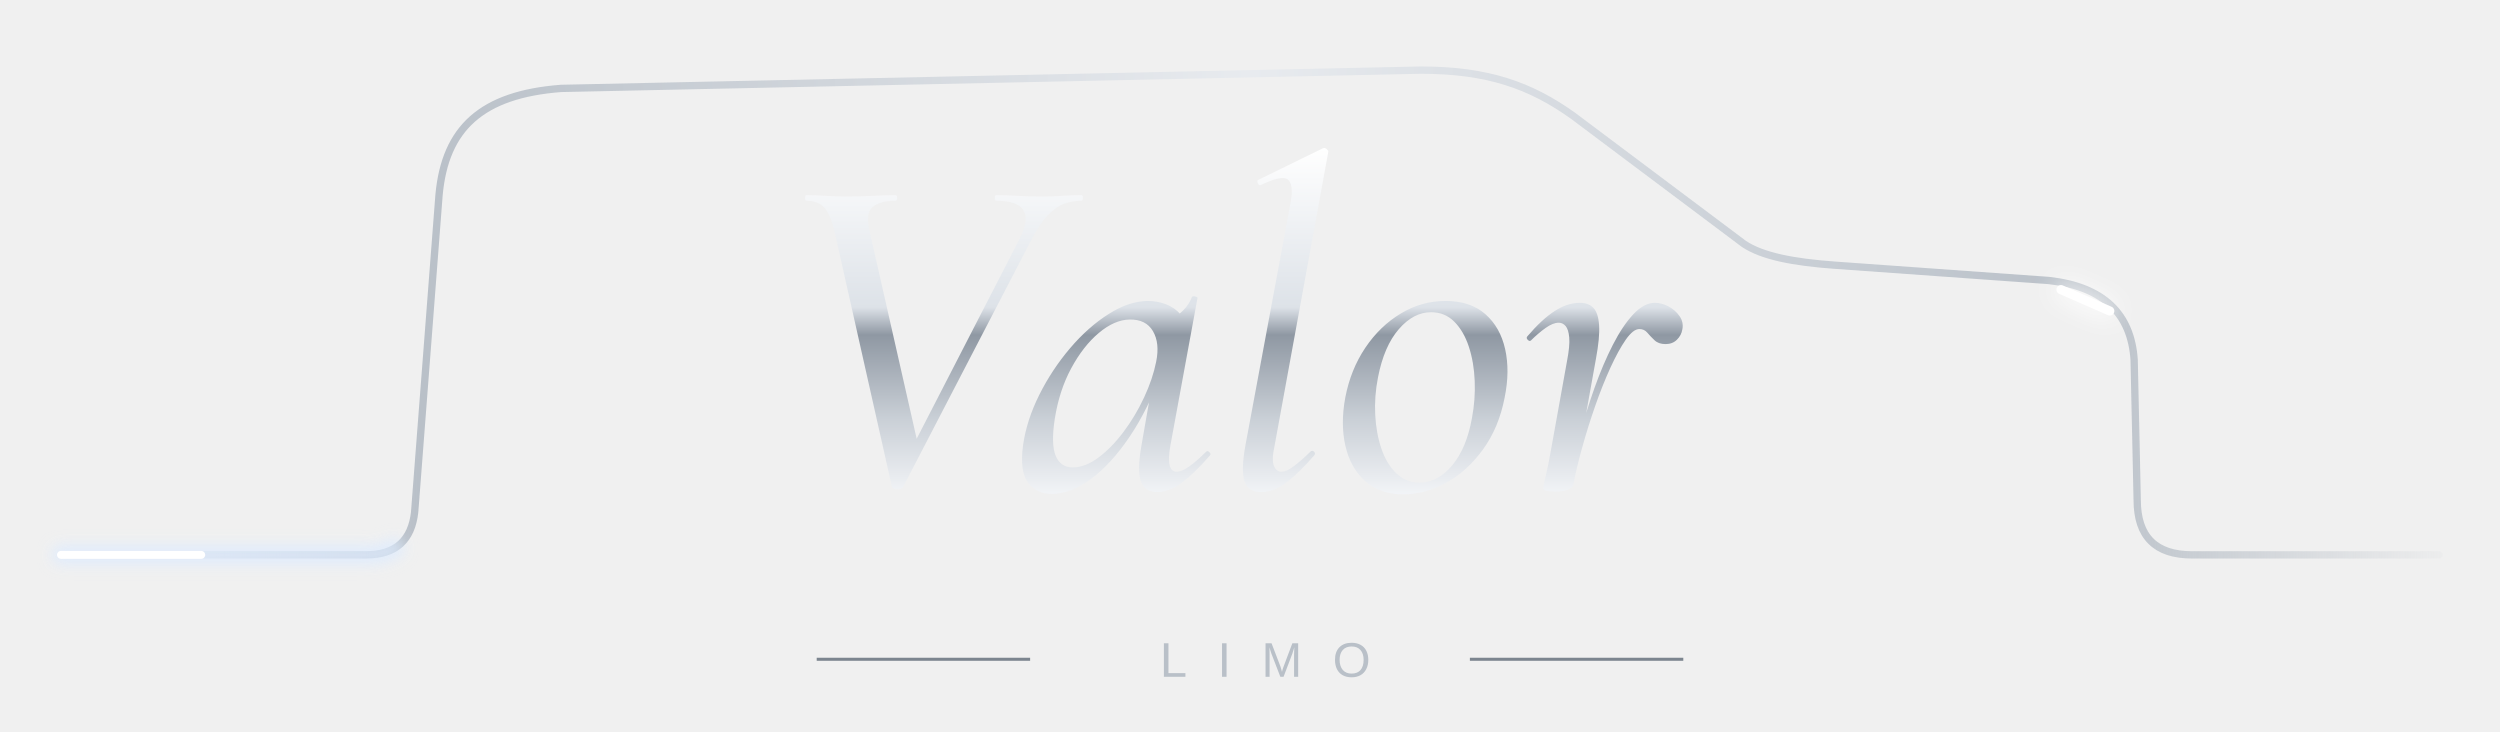
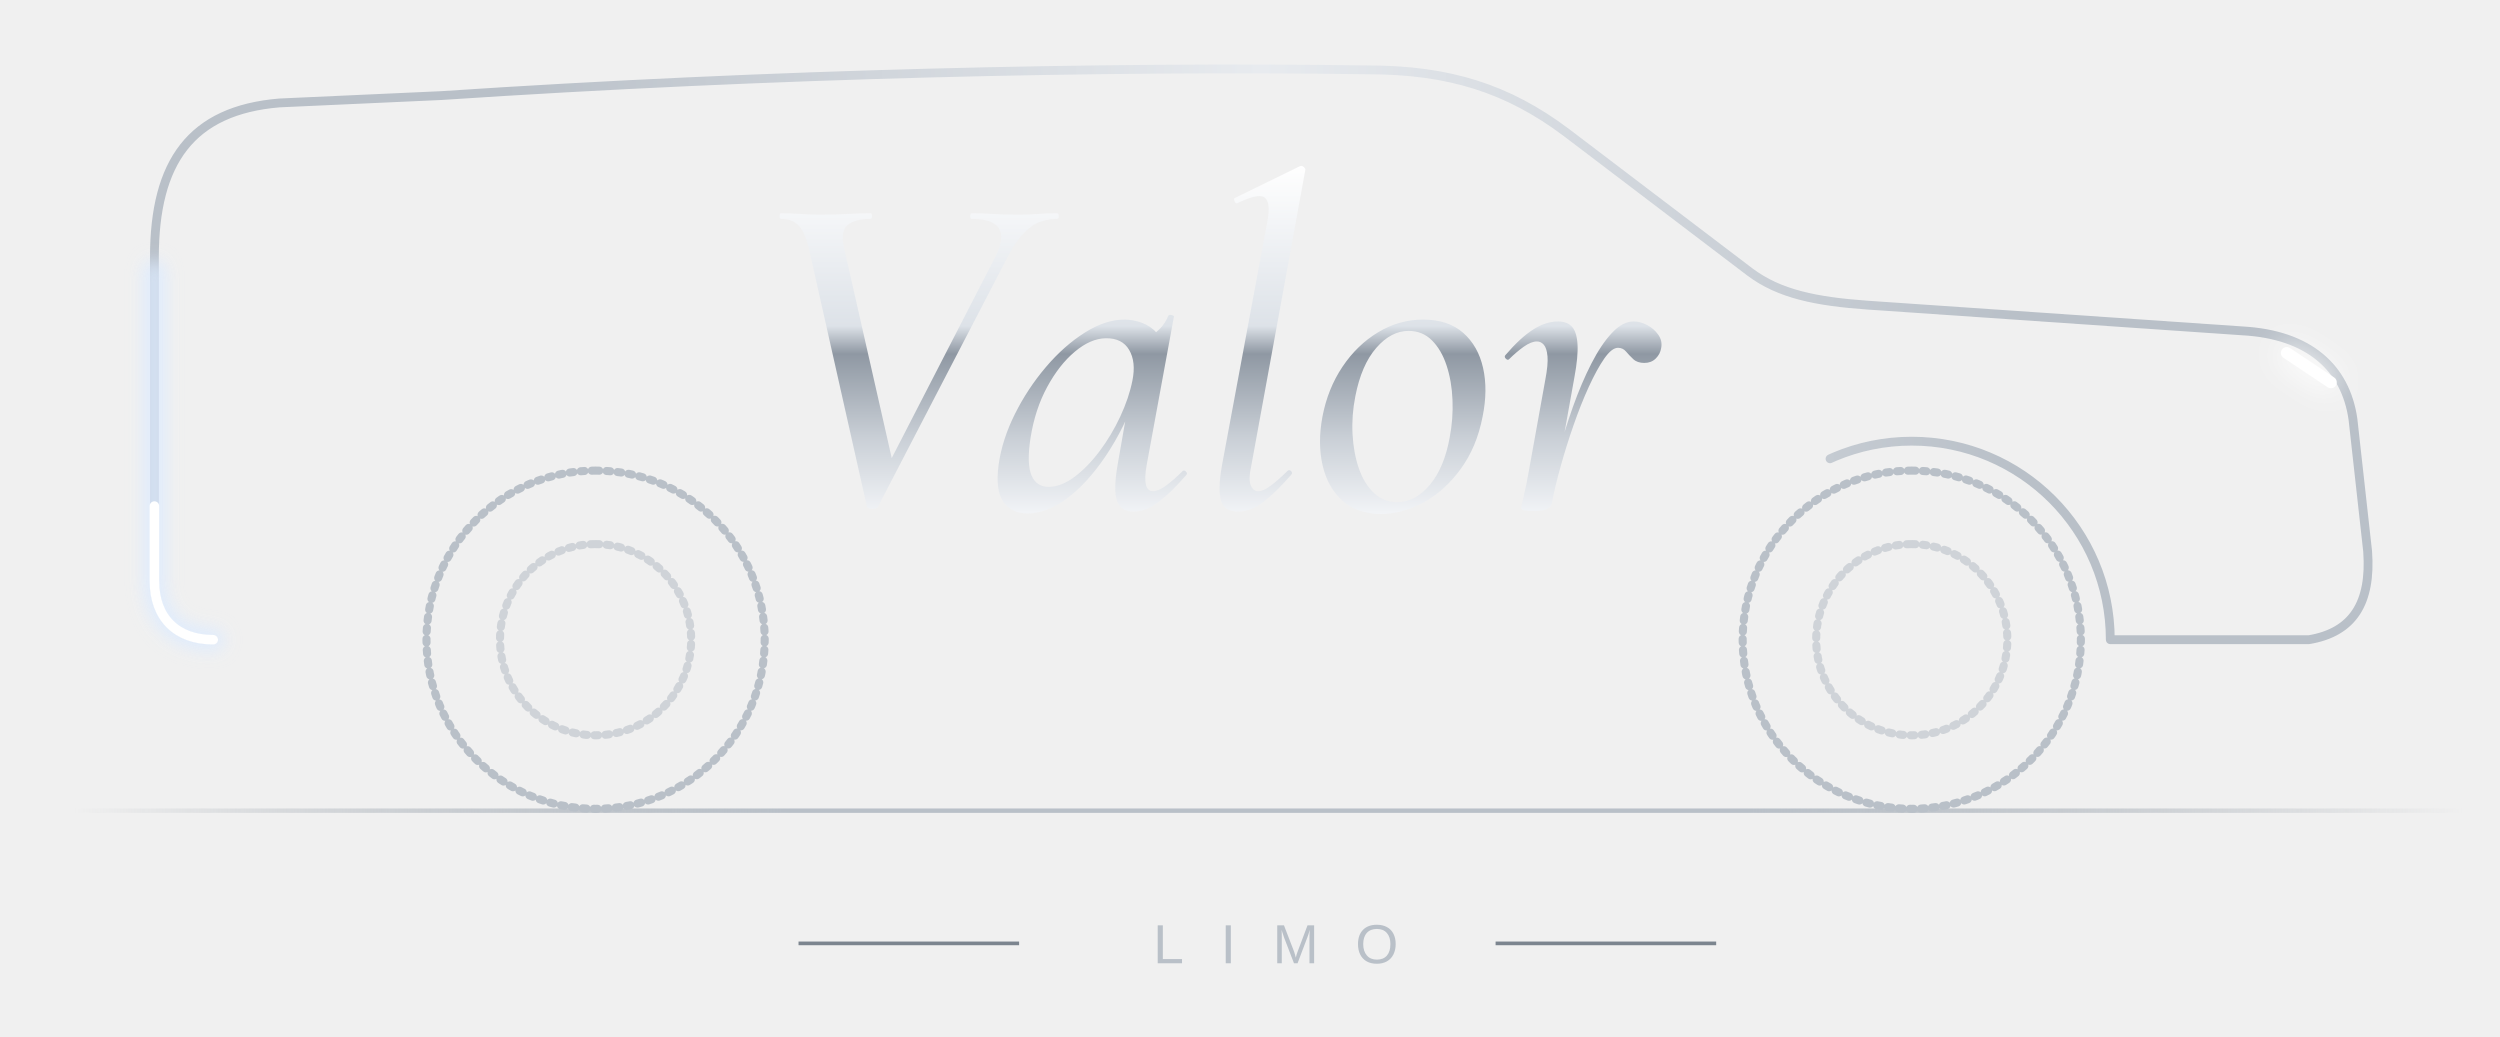
- <svg xmlns="http://www.w3.org/2000/svg" viewBox="40 118 820 240" width="820" height="240" role="img" aria-label="Valor Limo">
-   <style>.vl-trace{stroke-dasharray:1000 1100;animation:vl-trace 4.2s linear both}.vl-word{animation:vl-word 4.2s ease-out both}.vl-limo{animation:vl-limo 4.2s ease-out both}.vl-lamp{animation:vl-lamp 4.2s linear both,vl-pulse 4s ease-in-out 4.2s infinite}@keyframes vl-trace{0%{stroke-dashoffset:1003}55%,100%{stroke-dashoffset:0}}@keyframes vl-word{0%,49%{opacity:0}83%,100%{opacity:1}}@keyframes vl-limo{0%,71%{opacity:0}95%,100%{opacity:1}}@keyframes vl-lamp{0%,42%{opacity:0}46%{opacity:1}62%{opacity:.55}77%,100%{opacity:1}}@keyframes vl-pulse{0%,100%{opacity:1}50%{opacity:.6}}@media (prefers-reduced-motion: reduce){.fx{display:none}.vl-trace,.vl-word,.vl-limo,.vl-lamp{animation:none}}</style>
+ <svg xmlns="http://www.w3.org/2000/svg" viewBox="120 80 680 282" width="680" height="282" role="img" aria-label="Valor Limo">
+   <style>.vl-trace{stroke-dasharray:1000 1100;animation:vl-trace 4.2s linear both}.vl-car{stroke-dasharray:1 2;animation:vl-car 4.2s cubic-bezier(.45,0,.2,1) both}.vl-road{animation:vl-road 4.2s ease-out both}.vl-word{animation:vl-word 4.2s ease-out both}.vl-limo{animation:vl-limo 4.2s ease-out both}.vl-lamp{animation:vl-lamp 4.2s linear both,vl-pulse 4s ease-in-out 4.2s infinite}@keyframes vl-trace{0%{stroke-dashoffset:1003}55%,100%{stroke-dashoffset:0}}@keyframes vl-car{0%,40%{stroke-dashoffset:1.03}80%,100%{stroke-dashoffset:0}}@keyframes vl-road{0%,30%{opacity:0}70%,100%{opacity:1}}@keyframes vl-word{0%,49%{opacity:0}83%,100%{opacity:1}}@keyframes vl-limo{0%,71%{opacity:0}95%,100%{opacity:1}}@keyframes vl-lamp{0%,27%{opacity:0}30%{opacity:1}45%{opacity:.55}60%,100%{opacity:1}}@keyframes vl-pulse{0%,100%{opacity:1}50%{opacity:.6}}@media (prefers-reduced-motion: reduce){.fx{display:none}.vl-trace,.vl-car,.vl-road,.vl-word,.vl-limo,.vl-lamp{animation:none}}</style>
  <defs>
    <linearGradient id="vl-chrome" x1="0" y1="0" x2="0" y2="1">
      <stop offset="0" stop-color="#FFFFFF" />
      <stop offset="0.46" stop-color="#DDE2E8" />
      <stop offset="0.54" stop-color="#8F98A3" />
      <stop offset="0.78" stop-color="#C9CFD6" />
      <stop offset="1" stop-color="#F2F4F7" />
    </linearGradient>
-     <linearGradient id="vl-line" gradientUnits="userSpaceOnUse" x1="50" y1="0" x2="850" y2="0">
-       <stop offset="0" stop-color="#B9C0C8" stop-opacity="0" />
+     <linearGradient id="vl-line" gradientUnits="userSpaceOnUse" x1="160" y1="0" x2="766" y2="0">
+       <stop offset="0" stop-color="#B9C0C8" stop-opacity="1" />
      <stop offset="0.16" stop-color="#B9C0C8" />
      <stop offset="0.5" stop-color="#E8EBEF" />
      <stop offset="0.84" stop-color="#B9C0C8" />
-       <stop offset="1" stop-color="#B9C0C8" stop-opacity="0" />
+       <stop offset="1" stop-color="#B9C0C8" stop-opacity="1" />
+     </linearGradient>
+     <linearGradient id="vl-road" gradientUnits="userSpaceOnUse" x1="140" y1="0" x2="790" y2="0">
+       <stop offset="0" stop-color="#8E97A1" stop-opacity="0" />
+       <stop offset="0.3" stop-color="#B9C0C8" />
+       <stop offset="0.7" stop-color="#B9C0C8" />
+       <stop offset="1" stop-color="#8E97A1" stop-opacity="0" />
    </linearGradient>
    <linearGradient id="vl-sheen" gradientUnits="userSpaceOnUse" x1="-200" y1="0" x2="0" y2="0">
      <stop offset="0" stop-color="#FFFFFF" stop-opacity="0" />
      <stop offset="0.5" stop-color="#FFFFFF" stop-opacity="0.95" />
      <stop offset="1" stop-color="#FFFFFF" stop-opacity="0" />
-       <animateTransform attributeName="gradientTransform" type="translate" values="0 0;1100 0;1100 0" keyTimes="0;0.45;1" begin="3.4s" dur="5s" repeatCount="indefinite" />
+       <animateTransform attributeName="gradientTransform" type="translate" values="0 0;1000 0;1000 0" keyTimes="0;0.45;1" begin="3.4s" dur="5s" repeatCount="indefinite" />
    </linearGradient>
    <filter id="vl-glow" x="-200%" y="-200%" width="500%" height="500%">
      <feGaussianBlur stdDeviation="4" result="b" />
      <feMerge>
        <feMergeNode in="b" />
        <feMergeNode in="b" />
        <feMergeNode in="SourceGraphic" />
      </feMerge>
    </filter>
    <filter id="vl-soft" x="-20%" y="-200%" width="140%" height="500%">
      <feGaussianBlur stdDeviation="2.2" />
    </filter>
-     <path id="vl-trace" pathLength="1000" d="M60 300 H160 C170 300 175 295 176 286 L184 182 C186 160 198 149 224 147 L506 141 C528 141 542 146 556 156 L612 198 C618 202 628 204 642 205 L712 210 C730 212 739 221 740 236 L741 282 C741 294 747 300 759 300 H840" />
+     <path id="vl-trace" pathLength="1000" d="M178 254 C168 254 162 248 162 238 L162 150 C162 124 172 110 196 108 L240 106 C330 100 420 98 492 99 C514 99 530 104 546 116 L596 154 C604 160 614 162 628 163 L730 170 C748 171 758 180 760 194 L764 230 C765 244 760 252 748 254 L694 254 A54 54 0 0 0 586 254 L336 254 A54 54 0 0 0 228 254 Z" />
+     <g id="vl-car">
+       <circle pathLength="1" cx="282" cy="254" r="46" transform="rotate(-90 282 254)" />
+       <circle pathLength="1" cx="282" cy="254" r="26" transform="rotate(-90 282 254)" stroke-opacity=".6" />
+       <circle pathLength="1" cx="640" cy="254" r="46" transform="rotate(-90 640 254)" />
+       <circle pathLength="1" cx="640" cy="254" r="26" transform="rotate(-90 640 254)" stroke-opacity=".6" />
+     </g>
  </defs>
  <g class="vl-word">
-     <path transform="translate(304.08 278) scale(1.2)" fill="url(#vl-chrome)" d="M23.76 -0.13 8.19 -69.38Q7.12 -74.37 5.38 -76.42Q3.64 -78.46 0.31 -78.46Q0 -78.46 0 -79.23Q0 -80 0.31 -80Q2.78 -80 5.58 -79.81Q8.39 -79.62 10.85 -79.62Q15.39 -79.62 18.68 -79.81Q21.96 -80 24.68 -80Q25.14 -80 25.14 -79.23Q25.14 -78.46 24.68 -78.46Q20.65 -78.46 18.57 -76.86Q16.49 -75.26 17.5 -70.66L31.16 -10.45L24.94 -2.62L58.62 -68.04Q61.31 -73.31 59.66 -75.89Q58.02 -78.46 52.23 -78.46Q51.85 -78.46 51.85 -79.23Q51.85 -80 52.23 -80Q55.12 -80 57.86 -79.81Q60.6 -79.62 65 -79.62Q68.24 -79.62 70.34 -79.81Q72.43 -80 75.42 -80Q75.93 -80 75.93 -79.23Q75.93 -78.46 75.42 -78.46Q73.13 -78.46 70.88 -77.67Q68.63 -76.88 66.39 -74.57Q64.15 -72.25 61.66 -67.44L26.73 -0.13Q26.34 0.44 25.12 0.41Q23.89 0.38 23.76 -0.13ZM67.4 1.66Q63.19 1.66 60.9 -1.44Q58.62 -4.54 59.57 -11.65Q60.54 -18.46 63.99 -25.38Q67.44 -32.29 72.41 -38.14Q77.38 -43.99 83 -47.53Q88.61 -51.07 93.77 -51.07Q96.19 -51.07 98.6 -50.18Q101 -49.29 102.74 -47.29Q104.48 -45.28 104.74 -42.04L98.6 -45.7Q100.36 -45.95 102.55 -47.78Q104.74 -49.61 105.7 -52.1Q105.96 -52.48 106.66 -52.29Q107.37 -52.11 107.24 -51.85L99.81 -11.39Q98.59 -4.39 101.57 -4.39Q103 -4.39 105.07 -5.89Q107.14 -7.39 109.61 -9.86Q110 -10.24 110.51 -9.73Q111.02 -9.22 110.64 -8.83Q106.53 -4.1 103.08 -1.47Q99.63 1.15 96.3 1.15Q92.84 1.15 91.79 -1.72Q90.74 -4.58 91.9 -11.39L95.03 -29.31L97.37 -31.49Q93.8 -21.56 88.76 -14.06Q83.72 -6.57 78.19 -2.45Q72.65 1.66 67.4 1.66ZM73.13 -5.57Q76.55 -5.57 80.15 -8.25Q83.75 -10.92 87.01 -15.26Q90.27 -19.59 92.65 -24.69Q95.03 -29.79 95.96 -34.5Q96.98 -39.55 95.08 -42.81Q93.18 -46.07 88.71 -46Q84.56 -45.93 80.3 -42.35Q76.03 -38.77 72.75 -32.7Q69.46 -26.63 68.24 -18.85Q67.17 -11.91 68.49 -8.74Q69.82 -5.57 73.13 -5.57ZM124.67 1.15Q121.02 1.15 120.08 -1.8Q119.14 -4.76 120.31 -11.39L132.72 -78.07Q133.6 -83.08 131.89 -84.29Q130.19 -85.5 124.52 -82.73Q124.01 -82.53 123.72 -83.3Q123.42 -84.07 123.94 -84.2L141.52 -92.8Q142.09 -93.06 142.6 -92.54Q143.12 -92.03 142.99 -91.78L128.3 -11.39Q127.46 -7.6 128.14 -5.99Q128.81 -4.39 130.19 -4.39Q131.6 -4.39 133.61 -5.92Q135.63 -7.44 138.1 -9.86Q138.61 -10.37 139.12 -9.86Q139.64 -9.34 139.12 -8.83Q135.01 -4.1 131.59 -1.47Q128.17 1.15 124.67 1.15ZM163.51 1.79Q157.11 1.79 153.09 -1.81Q149.07 -5.42 147.68 -11.44Q146.3 -17.45 147.65 -24.7Q149.11 -32.3 153.1 -38.25Q157.09 -44.2 162.81 -47.64Q168.52 -51.07 175.02 -51.07Q181.84 -51.07 185.92 -47.48Q190 -43.89 191.34 -37.9Q192.68 -31.92 191.21 -24.7Q189.62 -16.42 185.25 -10.44Q180.88 -4.45 175.14 -1.33Q169.39 1.79 163.51 1.79ZM167.94 -1.41Q172.88 -1.41 176.84 -6.1Q180.79 -10.8 182.27 -19.07Q183.23 -24.13 183.02 -29.21Q182.82 -34.28 181.42 -38.56Q180.02 -42.83 177.44 -45.41Q174.87 -48 171.08 -48Q166.3 -48 162.28 -43.37Q158.25 -38.73 156.59 -30.21Q155.56 -25.01 155.83 -19.9Q156.1 -14.8 157.54 -10.62Q158.98 -6.44 161.63 -3.92Q164.28 -1.41 167.94 -1.41ZM210.02 -1.11 208.74 -1.24Q209.88 -7.32 211.69 -14.12Q213.49 -20.92 215.79 -27.37Q218.09 -33.82 220.77 -39.06Q223.45 -44.31 226.37 -47.43Q229.29 -50.56 232.28 -50.56Q234.12 -50.56 235.98 -49.58Q237.84 -48.6 239 -46.94Q240.16 -45.29 239.78 -43.33Q239.51 -41.66 238.29 -40.47Q237.07 -39.28 235.2 -39.28Q233.28 -39.28 232.19 -40.31Q231.1 -41.34 230.23 -42.37Q229.37 -43.4 228.03 -43.4Q226.34 -43.4 224.3 -40.47Q222.27 -37.54 220.09 -32.78Q217.92 -28.02 215.95 -22.36Q213.97 -16.69 212.42 -11.09Q210.86 -5.49 210.02 -1.11ZM205.04 1.02Q203.03 1.02 202.38 0.77Q201.73 0.52 201.73 0.14Q201.73 -0.3 202.46 -3.36Q203.19 -6.43 203.71 -9.47L208.25 -34.64Q209.06 -38.85 208.86 -41.08Q208.66 -43.3 207.87 -44.22Q207.08 -45.13 205.99 -45.13Q204.42 -45.13 202.42 -43.71Q200.42 -42.29 198.41 -40.29Q198.04 -39.92 197.53 -40.43Q197.02 -40.93 197.39 -41.38Q201.43 -46.11 204.9 -48.33Q208.36 -50.56 211.74 -50.56Q214.2 -50.56 215.5 -49.14Q216.81 -47.72 217.02 -44.41Q217.24 -41.09 216.17 -35.33L210.02 -1.11Q209.71 1.02 205.04 1.02Z" />
-     <path class="fx" transform="translate(304.08 278) scale(1.2)" fill="url(#vl-sheen)" style="mix-blend-mode:screen" d="M23.76 -0.13 8.19 -69.38Q7.12 -74.37 5.38 -76.42Q3.64 -78.46 0.31 -78.46Q0 -78.46 0 -79.23Q0 -80 0.31 -80Q2.78 -80 5.58 -79.81Q8.39 -79.62 10.85 -79.62Q15.39 -79.62 18.68 -79.81Q21.96 -80 24.68 -80Q25.14 -80 25.14 -79.23Q25.14 -78.46 24.68 -78.46Q20.65 -78.46 18.57 -76.86Q16.49 -75.26 17.5 -70.66L31.16 -10.45L24.94 -2.62L58.62 -68.04Q61.31 -73.31 59.66 -75.89Q58.02 -78.46 52.23 -78.46Q51.85 -78.46 51.85 -79.23Q51.85 -80 52.23 -80Q55.12 -80 57.86 -79.81Q60.6 -79.62 65 -79.62Q68.24 -79.62 70.34 -79.81Q72.43 -80 75.42 -80Q75.93 -80 75.93 -79.23Q75.93 -78.46 75.42 -78.46Q73.13 -78.46 70.88 -77.67Q68.63 -76.88 66.39 -74.57Q64.15 -72.25 61.66 -67.44L26.73 -0.13Q26.34 0.44 25.12 0.41Q23.89 0.38 23.76 -0.13ZM67.4 1.66Q63.19 1.66 60.9 -1.44Q58.62 -4.54 59.57 -11.65Q60.54 -18.46 63.99 -25.38Q67.44 -32.29 72.41 -38.14Q77.38 -43.99 83 -47.53Q88.61 -51.07 93.77 -51.07Q96.19 -51.07 98.6 -50.18Q101 -49.29 102.74 -47.29Q104.48 -45.28 104.74 -42.04L98.6 -45.7Q100.36 -45.95 102.55 -47.78Q104.74 -49.61 105.7 -52.1Q105.96 -52.48 106.66 -52.29Q107.37 -52.11 107.24 -51.85L99.81 -11.39Q98.59 -4.39 101.57 -4.39Q103 -4.39 105.07 -5.89Q107.14 -7.39 109.61 -9.86Q110 -10.24 110.51 -9.73Q111.02 -9.22 110.64 -8.83Q106.53 -4.1 103.08 -1.47Q99.63 1.15 96.3 1.15Q92.84 1.15 91.79 -1.72Q90.74 -4.58 91.9 -11.39L95.03 -29.31L97.37 -31.49Q93.8 -21.56 88.76 -14.06Q83.72 -6.57 78.19 -2.45Q72.65 1.66 67.4 1.66ZM73.13 -5.57Q76.55 -5.57 80.15 -8.25Q83.75 -10.92 87.01 -15.26Q90.27 -19.59 92.65 -24.69Q95.03 -29.79 95.96 -34.5Q96.98 -39.55 95.08 -42.81Q93.18 -46.07 88.71 -46Q84.56 -45.93 80.3 -42.35Q76.03 -38.77 72.75 -32.7Q69.46 -26.63 68.24 -18.85Q67.17 -11.91 68.49 -8.74Q69.82 -5.57 73.13 -5.57ZM124.67 1.15Q121.02 1.15 120.08 -1.8Q119.14 -4.76 120.31 -11.39L132.72 -78.07Q133.6 -83.08 131.89 -84.29Q130.19 -85.5 124.52 -82.73Q124.01 -82.53 123.72 -83.3Q123.42 -84.07 123.94 -84.2L141.52 -92.8Q142.09 -93.06 142.6 -92.54Q143.12 -92.03 142.99 -91.78L128.3 -11.39Q127.46 -7.6 128.14 -5.99Q128.81 -4.39 130.19 -4.39Q131.6 -4.39 133.61 -5.92Q135.63 -7.44 138.1 -9.86Q138.61 -10.37 139.12 -9.86Q139.64 -9.34 139.12 -8.83Q135.01 -4.1 131.59 -1.47Q128.17 1.15 124.67 1.15ZM163.51 1.79Q157.11 1.79 153.09 -1.81Q149.07 -5.42 147.68 -11.44Q146.3 -17.45 147.65 -24.7Q149.11 -32.3 153.1 -38.25Q157.09 -44.2 162.81 -47.64Q168.52 -51.07 175.02 -51.07Q181.84 -51.07 185.92 -47.48Q190 -43.89 191.34 -37.9Q192.68 -31.92 191.21 -24.7Q189.62 -16.42 185.25 -10.44Q180.88 -4.45 175.14 -1.33Q169.39 1.79 163.51 1.79ZM167.94 -1.41Q172.88 -1.41 176.84 -6.1Q180.79 -10.8 182.27 -19.07Q183.23 -24.13 183.02 -29.21Q182.82 -34.28 181.42 -38.56Q180.02 -42.83 177.44 -45.41Q174.87 -48 171.08 -48Q166.3 -48 162.28 -43.37Q158.25 -38.73 156.59 -30.21Q155.56 -25.01 155.83 -19.9Q156.1 -14.8 157.54 -10.62Q158.98 -6.44 161.63 -3.92Q164.28 -1.41 167.94 -1.41ZM210.02 -1.11 208.74 -1.24Q209.88 -7.32 211.69 -14.12Q213.49 -20.92 215.79 -27.37Q218.09 -33.82 220.77 -39.06Q223.45 -44.31 226.37 -47.43Q229.29 -50.56 232.28 -50.56Q234.12 -50.56 235.98 -49.58Q237.84 -48.6 239 -46.94Q240.16 -45.29 239.78 -43.33Q239.51 -41.66 238.29 -40.47Q237.07 -39.28 235.2 -39.28Q233.28 -39.28 232.19 -40.31Q231.1 -41.34 230.23 -42.37Q229.37 -43.4 228.03 -43.4Q226.34 -43.4 224.3 -40.47Q222.27 -37.54 220.09 -32.78Q217.92 -28.02 215.95 -22.36Q213.97 -16.69 212.42 -11.09Q210.86 -5.49 210.02 -1.11ZM205.04 1.02Q203.03 1.02 202.38 0.77Q201.73 0.52 201.73 0.14Q201.73 -0.3 202.46 -3.36Q203.19 -6.43 203.71 -9.47L208.25 -34.64Q209.06 -38.85 208.86 -41.08Q208.66 -43.3 207.87 -44.22Q207.08 -45.13 205.99 -45.13Q204.42 -45.13 202.42 -43.71Q200.42 -42.29 198.41 -40.29Q198.04 -39.92 197.53 -40.43Q197.02 -40.93 197.39 -41.38Q201.43 -46.11 204.9 -48.33Q208.36 -50.56 211.74 -50.56Q214.2 -50.56 215.5 -49.14Q216.81 -47.72 217.02 -44.41Q217.24 -41.09 216.17 -35.33L210.02 -1.11Q209.71 1.02 205.04 1.02Z" />
+     <path transform="translate(332.06 218)" fill="url(#vl-chrome)" d="M23.76 -0.13 8.19 -69.38Q7.12 -74.37 5.38 -76.42Q3.64 -78.46 0.31 -78.46Q0 -78.46 0 -79.23Q0 -80 0.31 -80Q2.78 -80 5.58 -79.81Q8.39 -79.62 10.85 -79.62Q15.39 -79.62 18.68 -79.81Q21.96 -80 24.68 -80Q25.14 -80 25.14 -79.23Q25.14 -78.46 24.68 -78.46Q20.65 -78.46 18.57 -76.86Q16.49 -75.26 17.5 -70.66L31.16 -10.45L24.94 -2.62L58.62 -68.04Q61.31 -73.31 59.66 -75.89Q58.02 -78.46 52.23 -78.46Q51.85 -78.46 51.85 -79.23Q51.85 -80 52.23 -80Q55.12 -80 57.86 -79.81Q60.6 -79.62 65 -79.62Q68.24 -79.62 70.34 -79.81Q72.43 -80 75.42 -80Q75.93 -80 75.93 -79.23Q75.93 -78.46 75.42 -78.46Q73.13 -78.46 70.88 -77.67Q68.63 -76.88 66.39 -74.57Q64.15 -72.25 61.66 -67.44L26.73 -0.13Q26.34 0.44 25.12 0.41Q23.89 0.38 23.76 -0.13ZM67.4 1.66Q63.19 1.66 60.9 -1.44Q58.62 -4.54 59.57 -11.65Q60.54 -18.46 63.99 -25.38Q67.44 -32.29 72.41 -38.14Q77.38 -43.99 83 -47.53Q88.61 -51.07 93.77 -51.07Q96.19 -51.07 98.6 -50.18Q101 -49.29 102.74 -47.29Q104.48 -45.28 104.74 -42.04L98.6 -45.7Q100.36 -45.95 102.55 -47.78Q104.74 -49.61 105.7 -52.1Q105.96 -52.48 106.66 -52.29Q107.37 -52.11 107.24 -51.85L99.81 -11.39Q98.59 -4.39 101.57 -4.39Q103 -4.39 105.07 -5.89Q107.14 -7.39 109.61 -9.86Q110 -10.24 110.51 -9.73Q111.02 -9.22 110.64 -8.83Q106.53 -4.1 103.08 -1.47Q99.63 1.15 96.3 1.15Q92.84 1.15 91.79 -1.72Q90.74 -4.58 91.9 -11.39L95.03 -29.31L97.37 -31.49Q93.8 -21.56 88.76 -14.06Q83.72 -6.57 78.19 -2.45Q72.65 1.66 67.4 1.66ZM73.13 -5.57Q76.55 -5.57 80.15 -8.25Q83.75 -10.92 87.01 -15.26Q90.27 -19.59 92.65 -24.69Q95.03 -29.79 95.96 -34.5Q96.98 -39.55 95.08 -42.81Q93.18 -46.07 88.71 -46Q84.56 -45.93 80.3 -42.35Q76.03 -38.77 72.75 -32.7Q69.46 -26.63 68.24 -18.85Q67.17 -11.91 68.49 -8.74Q69.82 -5.57 73.13 -5.57ZM124.67 1.15Q121.02 1.15 120.08 -1.8Q119.14 -4.76 120.31 -11.39L132.72 -78.07Q133.6 -83.08 131.89 -84.29Q130.19 -85.5 124.52 -82.73Q124.01 -82.53 123.72 -83.3Q123.42 -84.07 123.94 -84.2L141.52 -92.8Q142.09 -93.06 142.6 -92.54Q143.12 -92.03 142.99 -91.78L128.3 -11.39Q127.46 -7.6 128.14 -5.99Q128.81 -4.39 130.19 -4.39Q131.6 -4.39 133.61 -5.92Q135.63 -7.44 138.1 -9.86Q138.61 -10.37 139.12 -9.86Q139.64 -9.34 139.12 -8.83Q135.01 -4.1 131.59 -1.47Q128.17 1.15 124.67 1.15ZM163.51 1.79Q157.11 1.79 153.09 -1.81Q149.07 -5.42 147.68 -11.44Q146.3 -17.45 147.65 -24.7Q149.11 -32.3 153.1 -38.25Q157.09 -44.2 162.81 -47.64Q168.52 -51.07 175.02 -51.07Q181.84 -51.07 185.92 -47.48Q190 -43.89 191.34 -37.9Q192.68 -31.92 191.21 -24.7Q189.62 -16.42 185.25 -10.44Q180.88 -4.45 175.14 -1.33Q169.39 1.79 163.51 1.79ZM167.94 -1.41Q172.88 -1.41 176.84 -6.1Q180.79 -10.8 182.27 -19.07Q183.23 -24.13 183.02 -29.21Q182.82 -34.28 181.42 -38.56Q180.02 -42.83 177.44 -45.41Q174.87 -48 171.08 -48Q166.3 -48 162.28 -43.37Q158.25 -38.73 156.59 -30.21Q155.56 -25.01 155.83 -19.9Q156.1 -14.8 157.54 -10.62Q158.98 -6.44 161.63 -3.92Q164.28 -1.41 167.94 -1.41ZM210.02 -1.11 208.74 -1.24Q209.88 -7.32 211.69 -14.12Q213.49 -20.92 215.79 -27.37Q218.09 -33.82 220.77 -39.06Q223.45 -44.31 226.37 -47.43Q229.29 -50.56 232.28 -50.56Q234.12 -50.56 235.98 -49.58Q237.84 -48.6 239 -46.94Q240.16 -45.29 239.78 -43.33Q239.51 -41.66 238.29 -40.47Q237.07 -39.28 235.2 -39.28Q233.28 -39.28 232.19 -40.31Q231.1 -41.34 230.23 -42.37Q229.37 -43.4 228.03 -43.4Q226.34 -43.4 224.3 -40.47Q222.27 -37.54 220.09 -32.78Q217.92 -28.02 215.95 -22.36Q213.97 -16.69 212.42 -11.09Q210.86 -5.49 210.02 -1.11ZM205.04 1.02Q203.03 1.02 202.38 0.77Q201.73 0.52 201.73 0.14Q201.73 -0.3 202.46 -3.36Q203.19 -6.43 203.71 -9.47L208.25 -34.64Q209.06 -38.85 208.86 -41.08Q208.66 -43.3 207.87 -44.22Q207.08 -45.13 205.99 -45.13Q204.42 -45.13 202.42 -43.71Q200.42 -42.29 198.41 -40.29Q198.04 -39.92 197.53 -40.43Q197.02 -40.93 197.39 -41.38Q201.43 -46.11 204.9 -48.33Q208.36 -50.56 211.74 -50.56Q214.2 -50.56 215.5 -49.14Q216.81 -47.72 217.02 -44.41Q217.24 -41.09 216.17 -35.33L210.02 -1.11Q209.71 1.02 205.04 1.02Z" />
+     <path class="fx" transform="translate(332.06 218)" fill="url(#vl-sheen)" style="mix-blend-mode:screen" d="M23.76 -0.13 8.19 -69.38Q7.12 -74.37 5.38 -76.42Q3.64 -78.46 0.31 -78.46Q0 -78.46 0 -79.23Q0 -80 0.31 -80Q2.78 -80 5.58 -79.81Q8.39 -79.62 10.85 -79.62Q15.39 -79.62 18.68 -79.81Q21.96 -80 24.68 -80Q25.14 -80 25.14 -79.23Q25.14 -78.46 24.68 -78.46Q20.65 -78.46 18.57 -76.86Q16.49 -75.26 17.5 -70.66L31.16 -10.45L24.94 -2.62L58.62 -68.04Q61.31 -73.31 59.66 -75.89Q58.02 -78.46 52.23 -78.46Q51.85 -78.46 51.85 -79.23Q51.85 -80 52.23 -80Q55.12 -80 57.86 -79.81Q60.6 -79.62 65 -79.62Q68.24 -79.62 70.34 -79.81Q72.43 -80 75.42 -80Q75.93 -80 75.93 -79.23Q75.93 -78.46 75.42 -78.46Q73.13 -78.46 70.88 -77.67Q68.63 -76.88 66.39 -74.57Q64.15 -72.25 61.66 -67.44L26.73 -0.13Q26.34 0.44 25.12 0.41Q23.89 0.38 23.76 -0.13ZM67.4 1.66Q63.19 1.66 60.9 -1.44Q58.62 -4.54 59.57 -11.65Q60.54 -18.46 63.99 -25.38Q67.44 -32.29 72.41 -38.14Q77.38 -43.99 83 -47.53Q88.61 -51.07 93.77 -51.07Q96.19 -51.07 98.6 -50.18Q101 -49.29 102.74 -47.29Q104.48 -45.28 104.74 -42.04L98.6 -45.7Q100.36 -45.95 102.55 -47.78Q104.74 -49.61 105.7 -52.1Q105.96 -52.48 106.66 -52.29Q107.37 -52.11 107.24 -51.85L99.81 -11.39Q98.59 -4.39 101.57 -4.39Q103 -4.39 105.07 -5.89Q107.14 -7.39 109.61 -9.86Q110 -10.24 110.51 -9.73Q111.02 -9.22 110.64 -8.83Q106.53 -4.1 103.08 -1.47Q99.63 1.15 96.3 1.15Q92.84 1.15 91.79 -1.72Q90.74 -4.58 91.9 -11.39L95.03 -29.31L97.37 -31.49Q93.8 -21.56 88.76 -14.06Q83.72 -6.57 78.19 -2.45Q72.65 1.66 67.4 1.66ZM73.13 -5.57Q76.55 -5.57 80.15 -8.25Q83.75 -10.92 87.01 -15.26Q90.27 -19.59 92.65 -24.69Q95.03 -29.79 95.96 -34.5Q96.98 -39.55 95.08 -42.81Q93.18 -46.07 88.71 -46Q84.56 -45.93 80.3 -42.35Q76.03 -38.77 72.75 -32.7Q69.46 -26.63 68.24 -18.85Q67.17 -11.91 68.49 -8.74Q69.82 -5.57 73.13 -5.57ZM124.67 1.15Q121.02 1.15 120.08 -1.8Q119.14 -4.76 120.31 -11.39L132.72 -78.07Q133.6 -83.08 131.89 -84.29Q130.19 -85.5 124.52 -82.73Q124.01 -82.53 123.72 -83.3Q123.42 -84.07 123.94 -84.2L141.52 -92.8Q142.09 -93.06 142.6 -92.54Q143.12 -92.03 142.99 -91.78L128.3 -11.39Q127.46 -7.6 128.14 -5.99Q128.81 -4.39 130.19 -4.39Q131.6 -4.39 133.61 -5.92Q135.63 -7.44 138.1 -9.86Q138.61 -10.37 139.12 -9.86Q139.64 -9.34 139.12 -8.83Q135.01 -4.1 131.59 -1.47Q128.17 1.15 124.67 1.15ZM163.51 1.79Q157.11 1.79 153.09 -1.81Q149.07 -5.42 147.68 -11.44Q146.3 -17.45 147.65 -24.7Q149.11 -32.3 153.1 -38.25Q157.09 -44.2 162.81 -47.64Q168.52 -51.07 175.02 -51.07Q181.84 -51.07 185.92 -47.48Q190 -43.89 191.34 -37.9Q192.68 -31.92 191.21 -24.7Q189.62 -16.42 185.25 -10.44Q180.88 -4.45 175.14 -1.33Q169.39 1.79 163.51 1.79ZM167.94 -1.41Q172.88 -1.41 176.84 -6.1Q180.79 -10.8 182.27 -19.07Q183.23 -24.13 183.02 -29.21Q182.82 -34.28 181.42 -38.56Q180.02 -42.83 177.44 -45.41Q174.87 -48 171.08 -48Q166.3 -48 162.28 -43.37Q158.25 -38.73 156.59 -30.21Q155.56 -25.01 155.83 -19.9Q156.1 -14.8 157.54 -10.62Q158.98 -6.44 161.63 -3.92Q164.28 -1.41 167.94 -1.41ZM210.02 -1.11 208.74 -1.24Q209.88 -7.32 211.69 -14.12Q213.49 -20.92 215.79 -27.37Q218.09 -33.82 220.77 -39.06Q223.45 -44.31 226.37 -47.43Q229.29 -50.56 232.28 -50.56Q234.12 -50.56 235.98 -49.58Q237.84 -48.6 239 -46.94Q240.16 -45.29 239.78 -43.33Q239.51 -41.66 238.29 -40.47Q237.07 -39.28 235.2 -39.28Q233.28 -39.28 232.19 -40.31Q231.1 -41.34 230.23 -42.37Q229.37 -43.4 228.03 -43.4Q226.34 -43.4 224.3 -40.47Q222.27 -37.54 220.09 -32.78Q217.92 -28.02 215.95 -22.36Q213.97 -16.69 212.42 -11.09Q210.86 -5.49 210.02 -1.11ZM205.04 1.02Q203.03 1.02 202.38 0.77Q201.73 0.52 201.73 0.14Q201.73 -0.3 202.46 -3.36Q203.19 -6.43 203.71 -9.47L208.25 -34.64Q209.06 -38.85 208.86 -41.08Q208.66 -43.3 207.87 -44.22Q207.08 -45.13 205.99 -45.13Q204.42 -45.13 202.42 -43.71Q200.42 -42.29 198.41 -40.29Q198.04 -39.92 197.53 -40.43Q197.02 -40.93 197.39 -41.38Q201.43 -46.11 204.9 -48.33Q208.36 -50.56 211.74 -50.56Q214.2 -50.56 215.5 -49.14Q216.81 -47.72 217.02 -44.41Q217.24 -41.09 216.17 -35.33L210.02 -1.11Q209.71 1.02 205.04 1.02Z" />
  </g>
  <g fill="none" stroke-linecap="round" stroke-linejoin="round">
+     <path class="vl-road" d="M140 300.5 H790" stroke="url(#vl-road)" stroke-width="1.2" />
+     <use href="#vl-car" class="vl-car" stroke="#B9C0C8" stroke-width="2.2" />
    <use href="#vl-trace" class="vl-trace" stroke="url(#vl-line)" stroke-width="2.4" />
-     <use class="fx" href="#vl-trace" stroke="url(#vl-sheen)" stroke-width="2.6" />
-     <path class="vl-lamp" d="M716 213 L732 220" stroke="#FFFFFF" stroke-width="3" filter="url(#vl-glow)" />
+     <g class="fx" stroke="url(#vl-sheen)" stroke-width="2.6">
+       <use href="#vl-trace" />
+       <use href="#vl-car" />
+     </g>
+     <path class="vl-lamp" d="M742 176 L754 184" stroke="#FFFFFF" stroke-width="3.2" filter="url(#vl-glow)" />
  </g>
  <g class="fx" fill="none" stroke-linecap="round">
    <use href="#vl-trace" stroke="#DDEBFF" stroke-width="6" stroke-dasharray="110 2000" filter="url(#vl-soft)" opacity="0.85">
      <animate attributeName="stroke-dashoffset" values="110;-890;-890" keyTimes="0;0.55;1" dur="4.2s" fill="freeze" />
      <animate attributeName="opacity" values="0.85;0.85;0;0" keyTimes="0;0.55;0.62;1" dur="4.2s" fill="freeze" />
    </use>
    <use href="#vl-trace" stroke="#FFFFFF" stroke-width="2.6" stroke-dasharray="46 2000">
      <animate attributeName="stroke-dashoffset" values="46;-954;-954" keyTimes="0;0.55;1" dur="4.2s" fill="freeze" />
      <animate attributeName="opacity" values="1;1;0;0" keyTimes="0;0.55;0.61;1" dur="4.2s" fill="freeze" />
    </use>
    <g filter="url(#vl-glow)">
      <circle r="3.8" fill="#FFFFFF" />
      <path d="M0 -9 L1.2 -1.2 L9 0 L1.2 1.2 L0 9 L-1.2 1.2 L-9 0 L-1.2 -1.2 Z" fill="#FFFFFF" opacity="0.95" />
      <animateMotion dur="4.2s" fill="freeze" calcMode="linear" keyPoints="0;1;1" keyTimes="0;0.55;1">
        <mpath href="#vl-trace" />
      </animateMotion>
      <animate attributeName="opacity" values="0;1;1;0;0" keyTimes="0;0.03;0.53;0.61;1" dur="4.2s" fill="freeze" />
    </g>
  </g>
  <g class="vl-limo">
-     <path d="M307.88 334.24 H377.88 M522.12 334.24 H592.12" stroke="#7C858F" stroke-width="1" />
-     <text x="455" y="340" text-anchor="middle" fill="#B9C0C8" font-family="DM Sans, 'Helvetica Neue', Arial, sans-serif" font-weight="500" font-size="16" letter-spacing="10">LIMO</text>
+     <path d="M337.2 336.6 H397.2 M526.8 336.6 H586.8" stroke="#7C858F" stroke-width="1" />
+     <text x="467" y="342" text-anchor="middle" fill="#B9C0C8" font-family="DM Sans, 'Helvetica Neue', Arial, sans-serif" font-weight="500" font-size="15" letter-spacing="10">LIMO</text>
  </g>
</svg>
